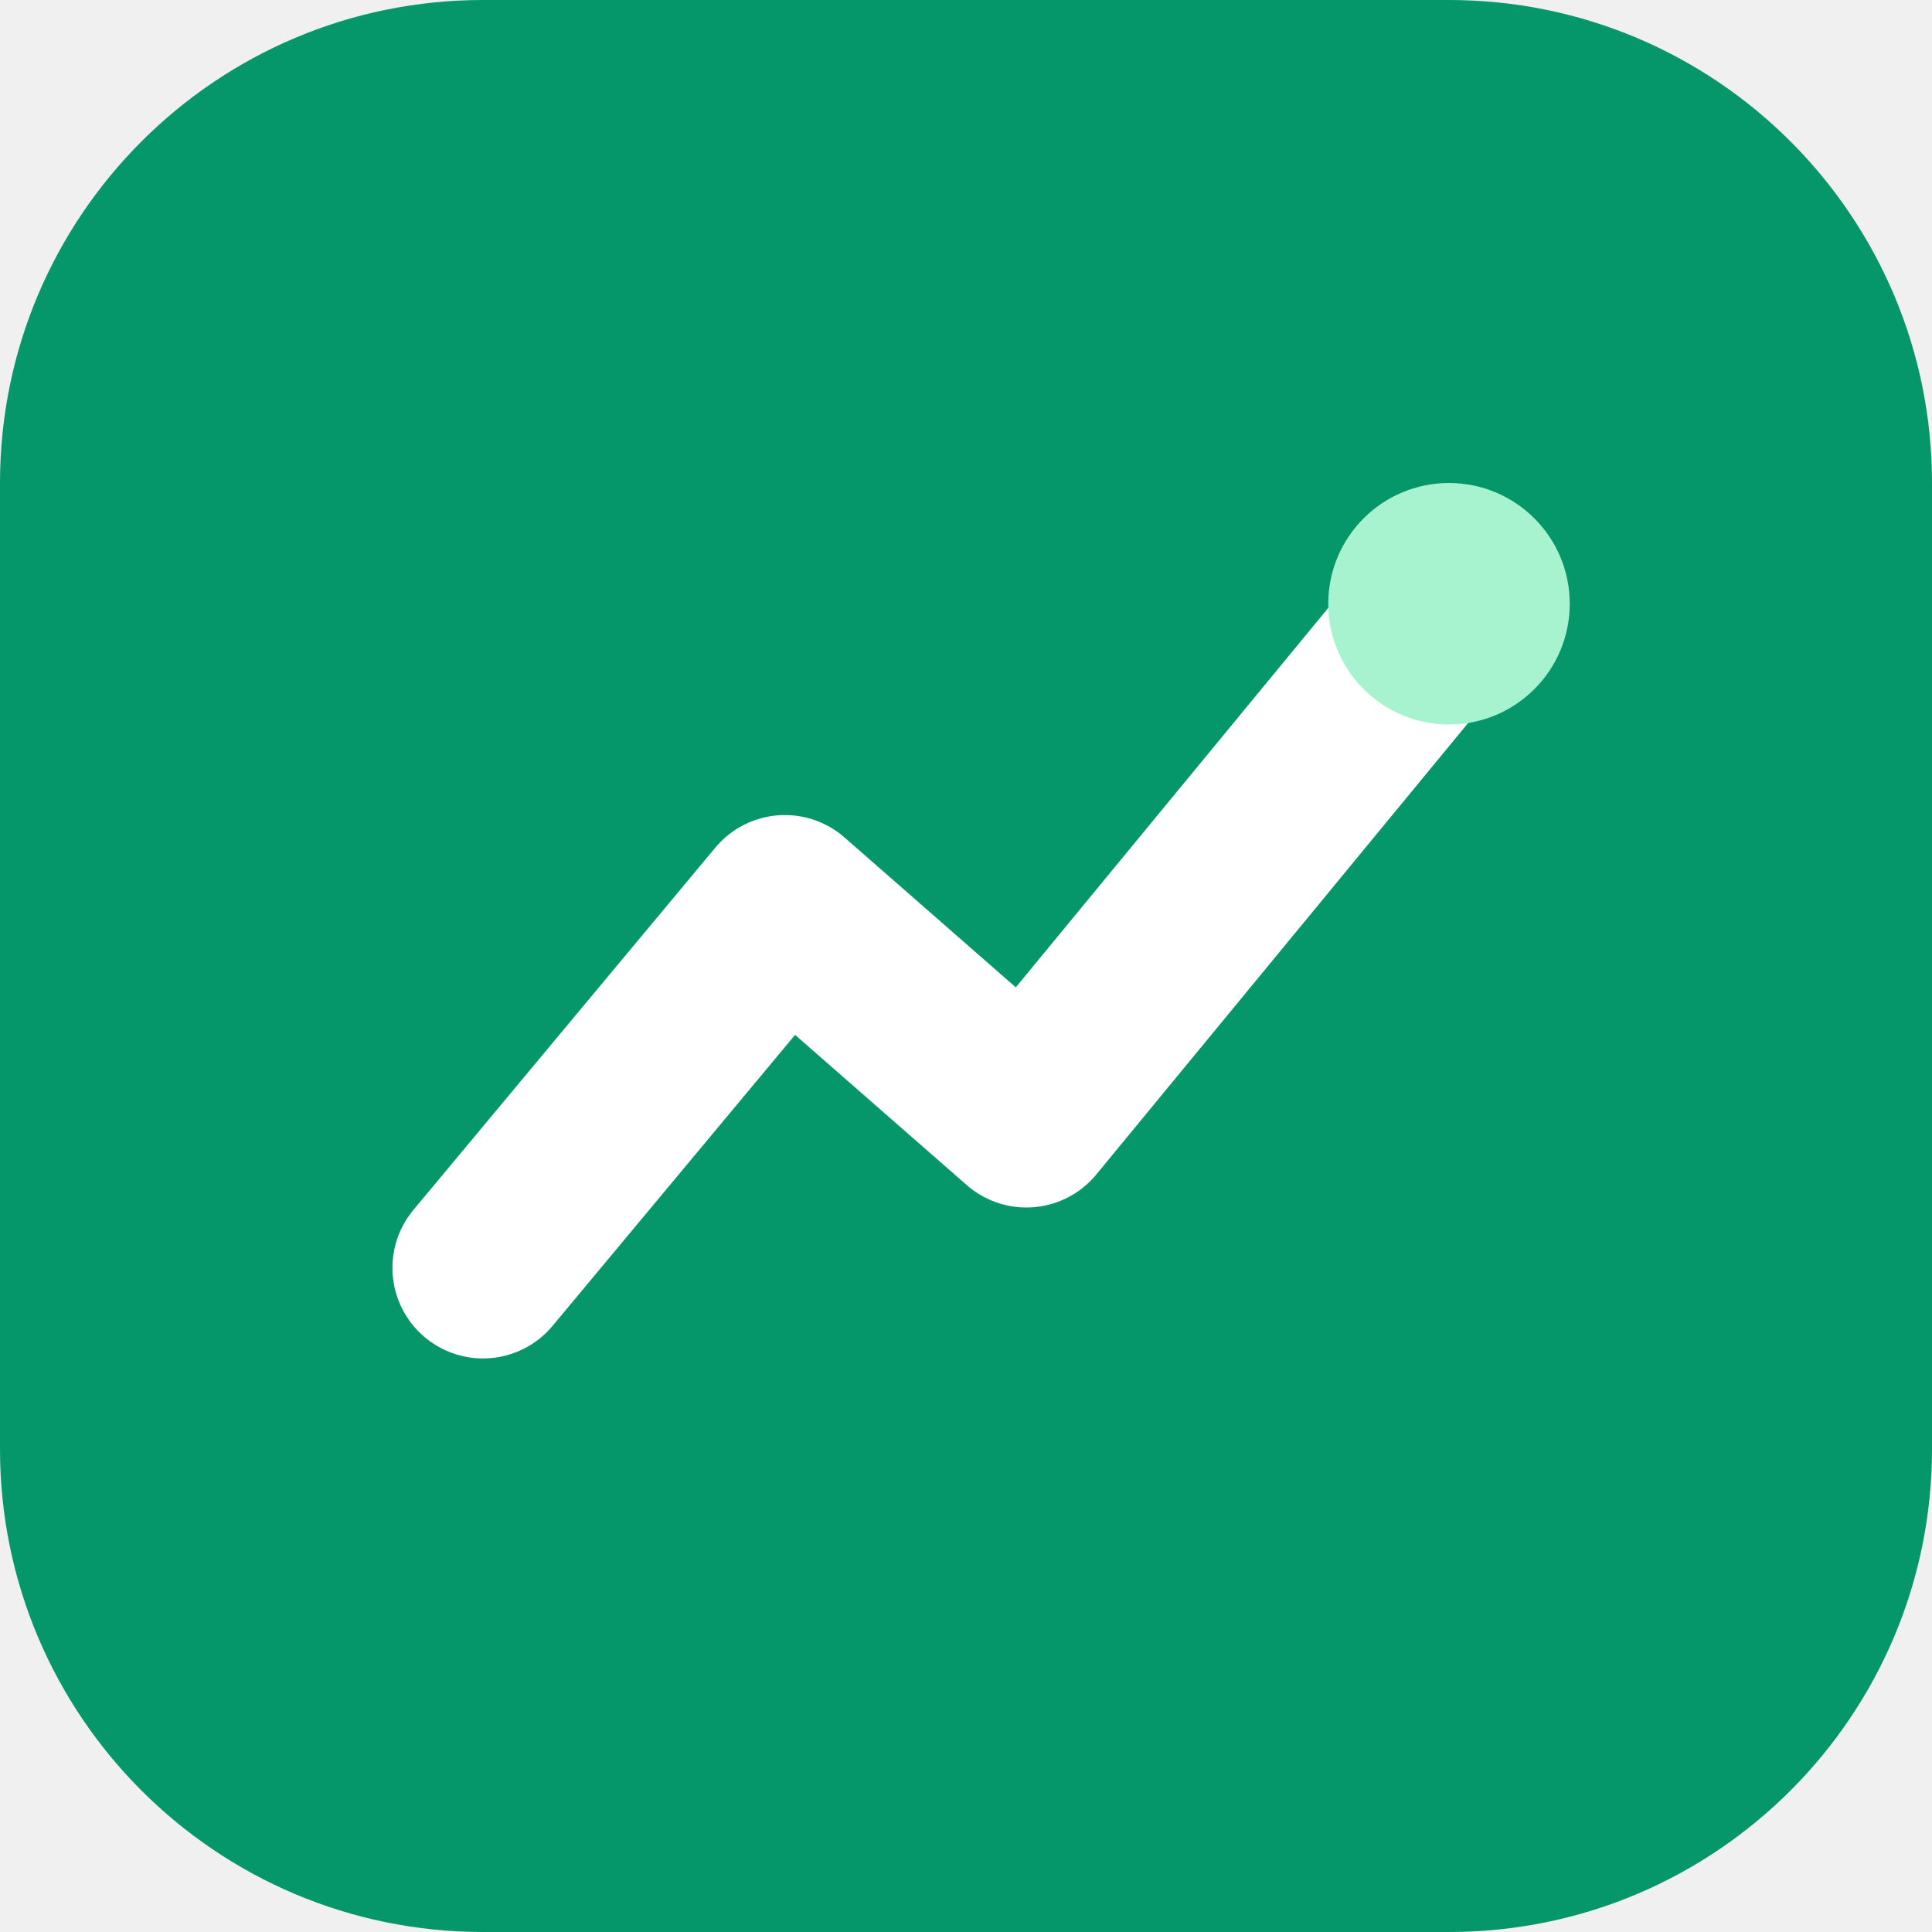
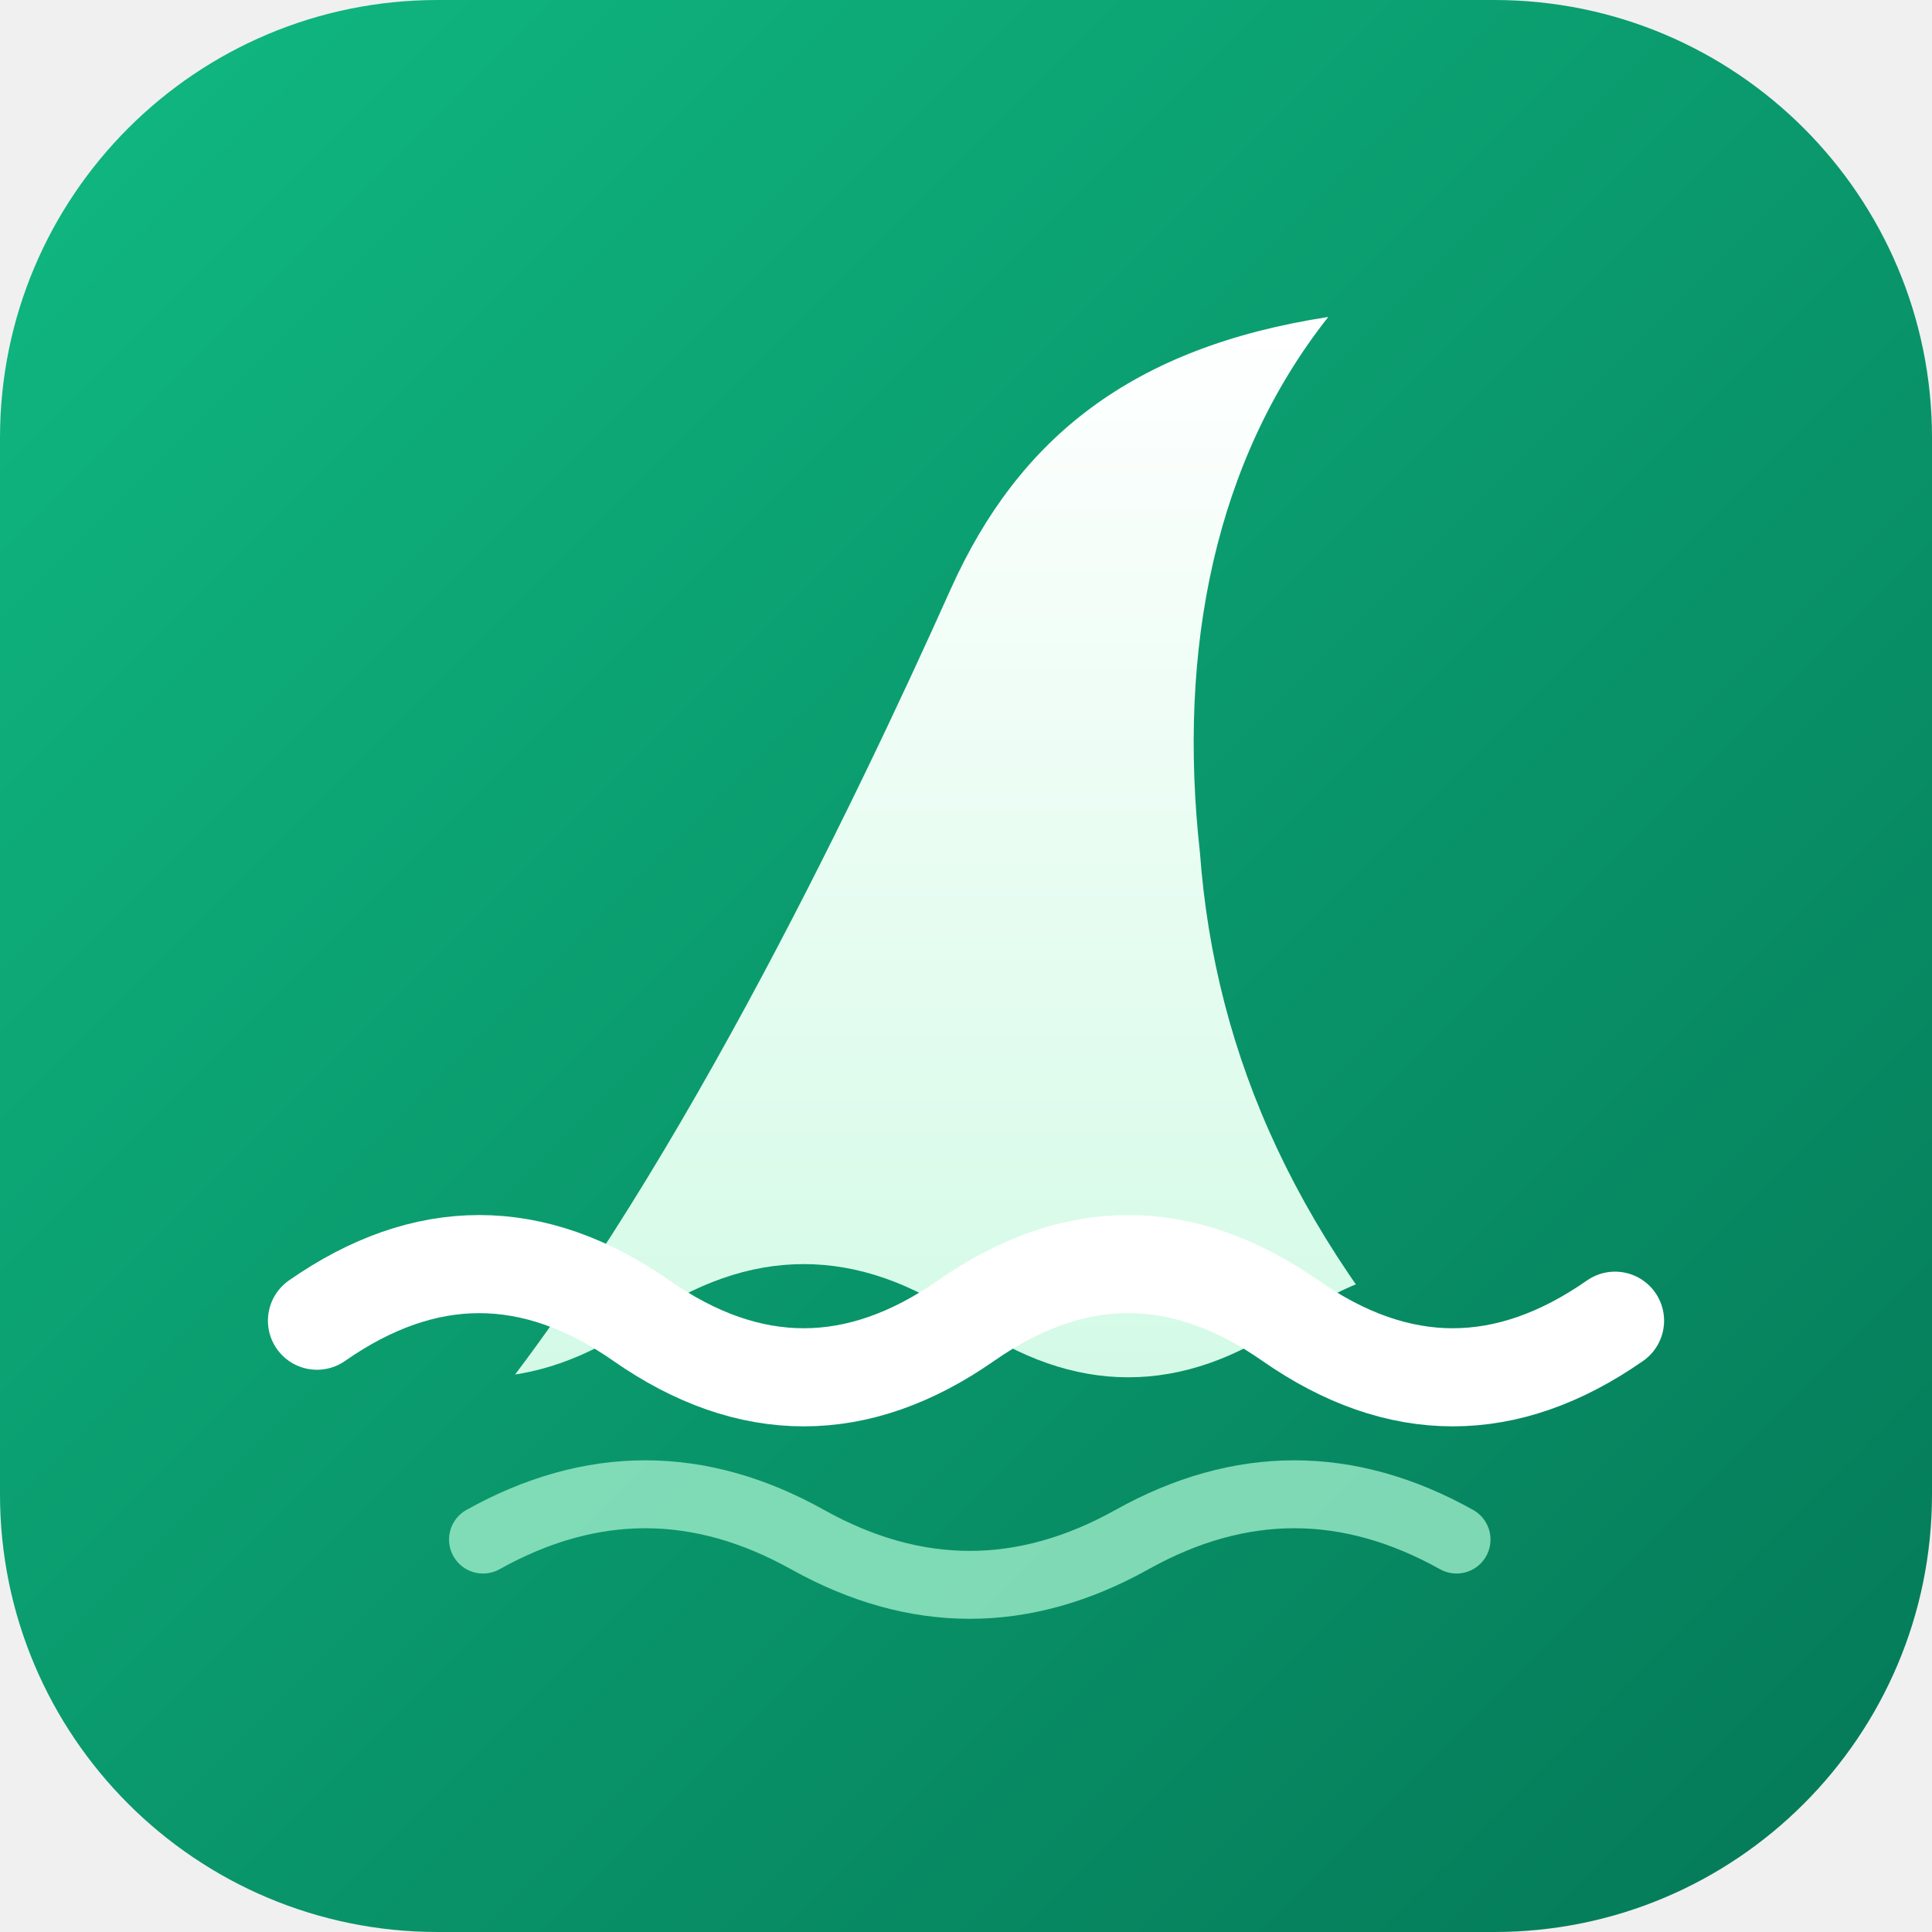
- <svg xmlns="http://www.w3.org/2000/svg" viewBox="0 0 64 64">
-   <rect width="64" height="64" rx="16" fill="#059669" />
-   <path d="M16 42l10-12 8 7 14-17" fill="none" stroke="#fff" stroke-width="6" stroke-linecap="round" stroke-linejoin="round" />
-   <circle cx="48" cy="20" r="4" fill="#a7f3d0" />
+ <svg xmlns="http://www.w3.org/2000/svg" viewBox="0 0 512 512">
+   <defs>
+     <linearGradient id="bg" x1="0" y1="0" x2="1" y2="1">
+       <stop offset="0" stop-color="#10B981" />
+       <stop offset="1" stop-color="#047857" />
+     </linearGradient>
+     <linearGradient id="fin" x1="0" y1="0" x2="0" y2="1">
+       <stop offset="0" stop-color="#FFFFFF" />
+       <stop offset="1" stop-color="#D1FAE5" />
+     </linearGradient>
+     <clipPath id="above-water">
+       <path d="M0 0 H512 V350 H428 q -43 -30 -86 0 t -86 0 t -86 0 t -86 0 H0 Z" />
+     </clipPath>
+   </defs>
+   <rect width="512" height="512" rx="116" fill="url(#bg)" />
+   <path clip-path="url(#above-water)" fill="url(#fin)" d="M124 380 C 176 318, 226 214, 252 156 C 270 116, 300 92, 352 84 C 322 122, 312 172, 318 226 C 322 280, 344 330, 392 380 Z" />
+   <path d="M84 350 q 43 -30 86 0 t 86 0 t 86 0 t 86 0" fill="none" stroke="#FFFFFF" stroke-width="26" stroke-linecap="round" stroke-linejoin="round" />
+   <path d="M128 408 q 43 -24 86 0 t 86 0 t 86 0" fill="none" stroke="#A7F3D0" stroke-width="18" stroke-linecap="round" stroke-linejoin="round" opacity="0.75" />
</svg>
